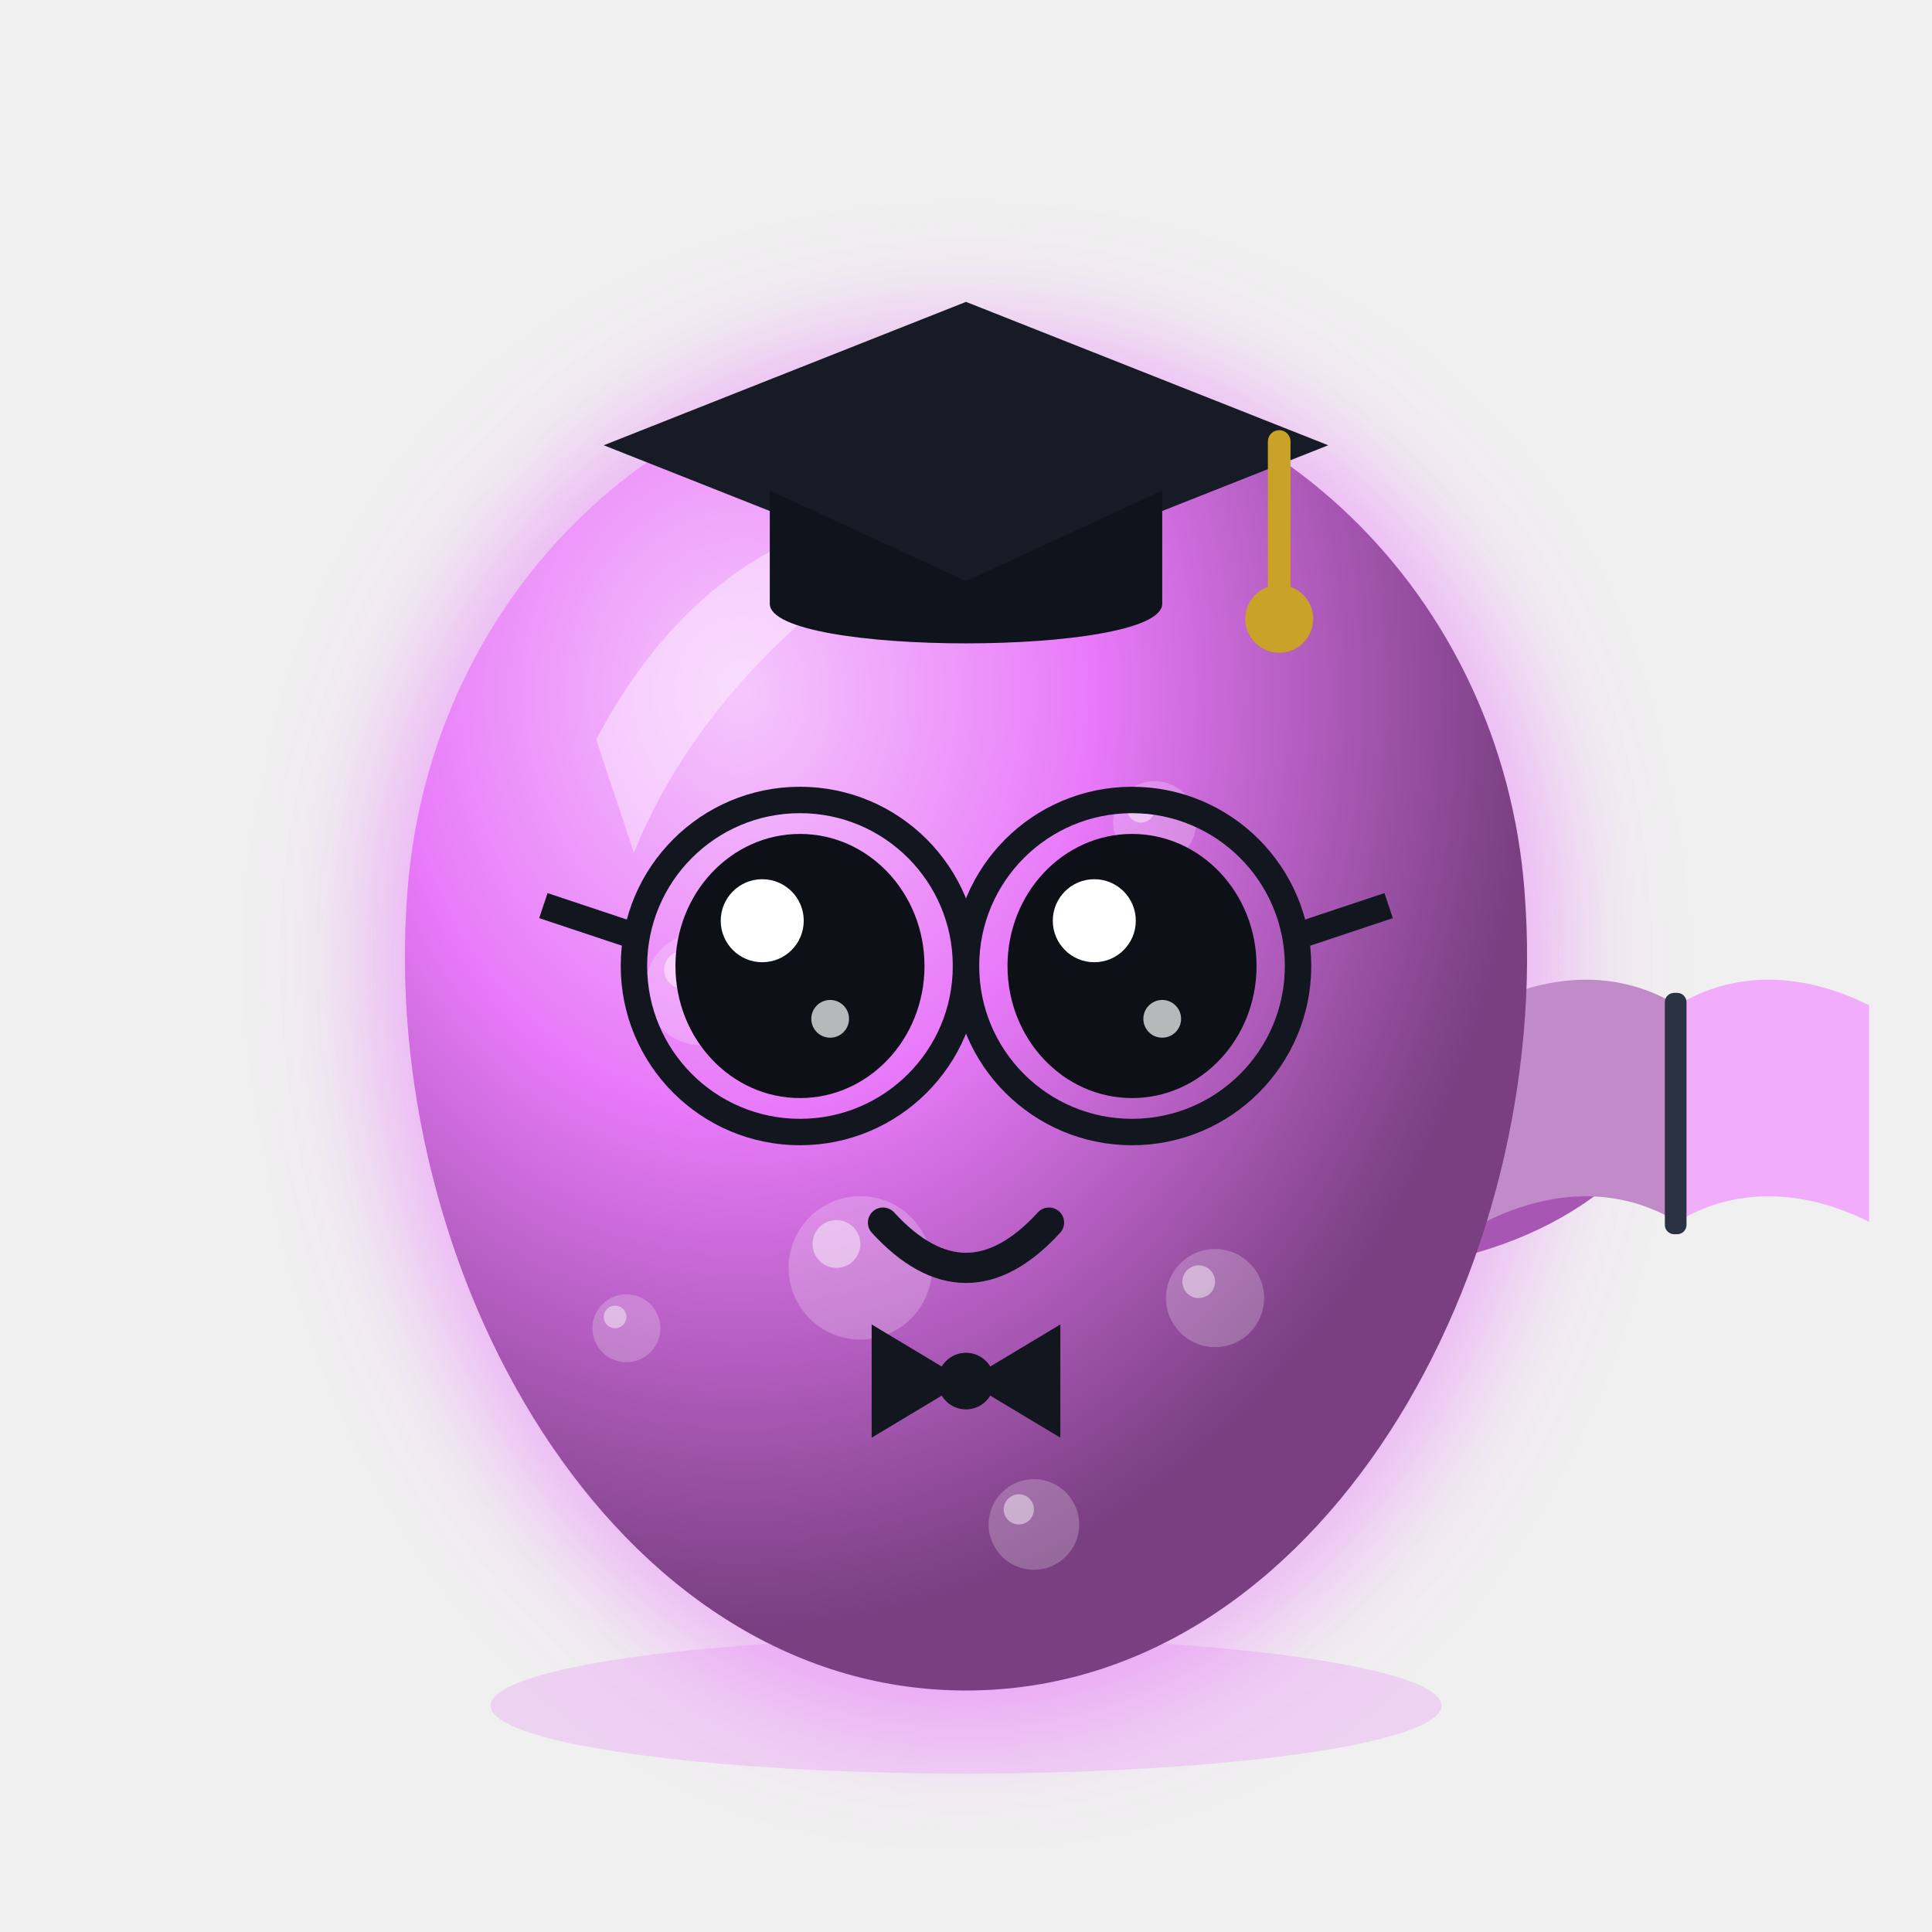
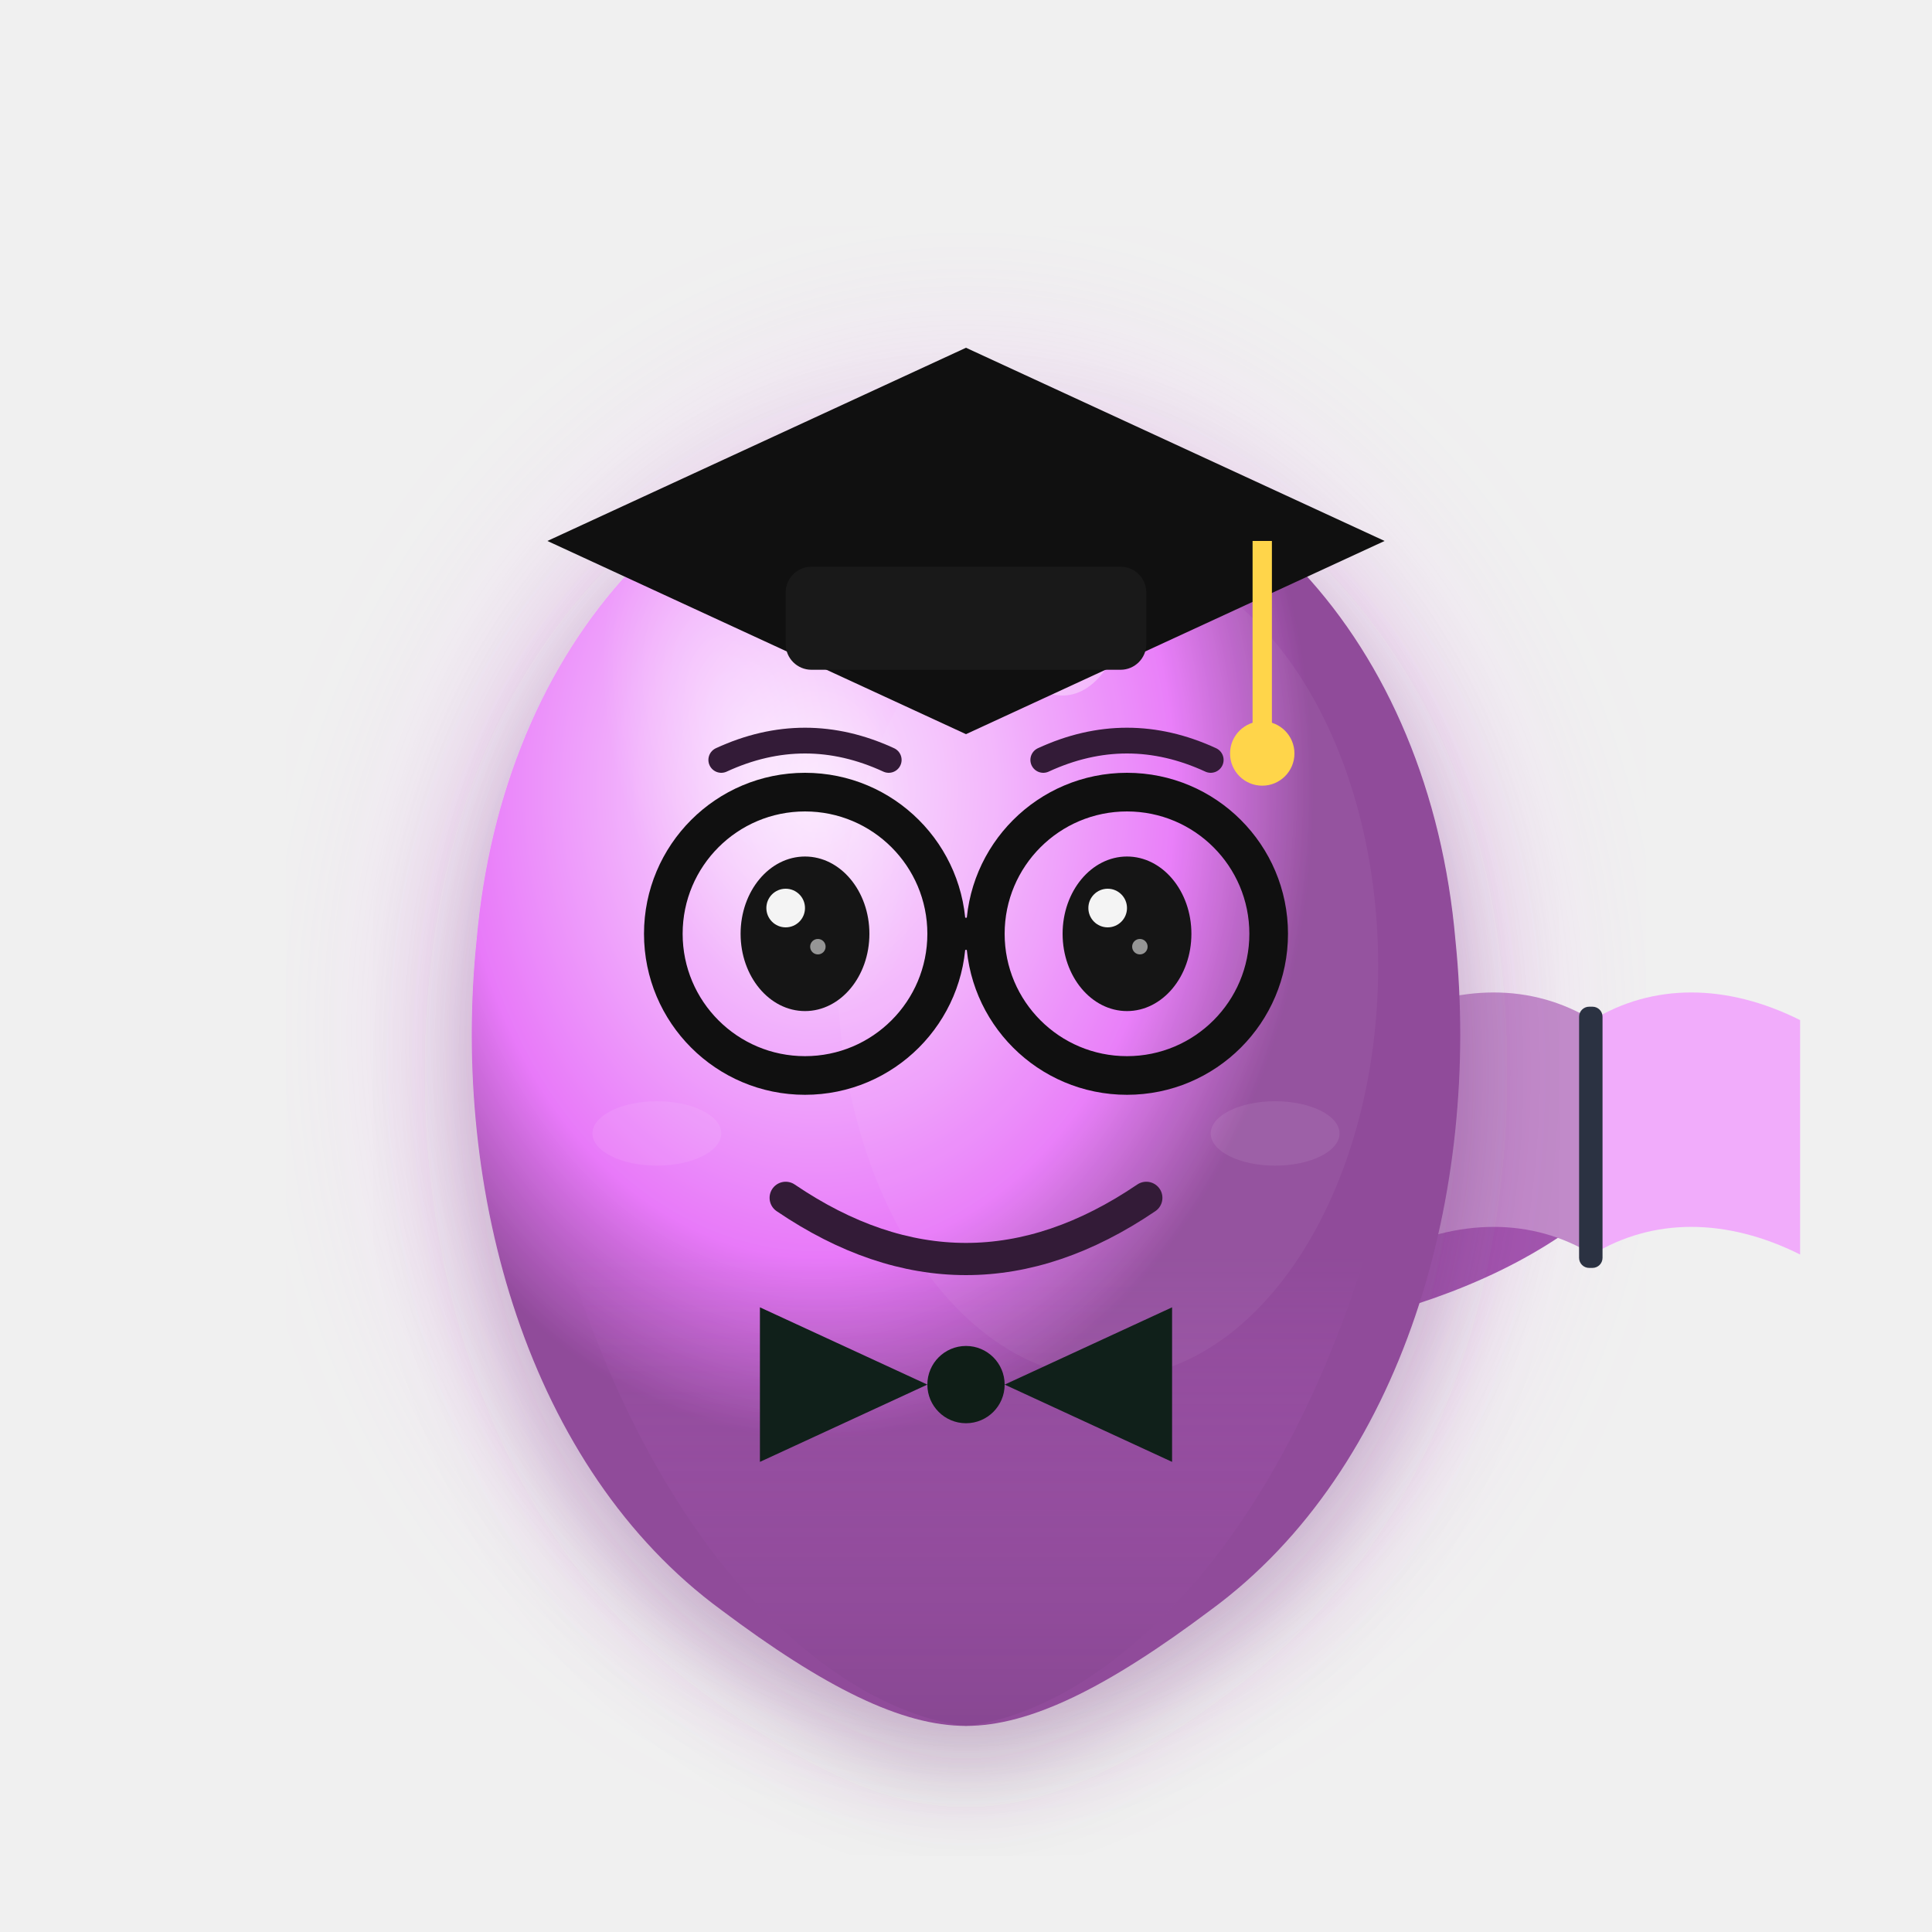
- <svg xmlns="http://www.w3.org/2000/svg" width="512" height="512" viewBox="0 0 512 512" role="img" aria-label="Летописецът">
+ <svg xmlns="http://www.w3.org/2000/svg" width="300" height="300" viewBox="0 0 300 300" role="img" aria-label="Летописецът">
  <defs>
-     <radialGradient id="body-letopisetsa" cx="30%" cy="25%" r="70%">
-       <stop offset="0%" stop-color="#f5c7fc" />
-       <stop offset="45%" stop-color="#e879f9" />
-       <stop offset="100%" stop-color="#793f81" />
+     <radialGradient id="body-letopisetsa" cx="35%" cy="28%">
+       <stop offset="0%" stop-color="#fae2fe" />
+       <stop offset="35%" stop-color="#f2b5fc" />
+       <stop offset="72%" stop-color="#e879f9" />
+       <stop offset="100%" stop-color="#904b9a" />
    </radialGradient>
-     <filter id="glow-letopisetsa" x="-50%" y="-50%" width="200%" height="200%">
-       <feGaussianBlur stdDeviation="18" result="blur" />
-       <feMerge>
-         <feMergeNode in="blur" />
-         <feMergeNode in="blur" />
-         <feMergeNode in="SourceGraphic" />
-       </feMerge>
+     <radialGradient id="inner-letopisetsa">
+       <stop offset="0%" stop-color="#ffffff" stop-opacity=".9" />
+       <stop offset="100%" stop-color="#ffffff" stop-opacity="0" />
+     </radialGradient>
+     <linearGradient id="bottom-letopisetsa" x1="0%" y1="0%" x2="0%" y2="100%">
+       <stop offset="0%" stop-color="#e879f9" stop-opacity="0" />
+       <stop offset="100%" stop-color="#743d7d" />
+     </linearGradient>
+     <filter id="soft-letopisetsa">
+       <feGaussianBlur stdDeviation="12" />
+     </filter>
+     <filter id="shadow-letopisetsa">
+       <feDropShadow dx="0" dy="6" stdDeviation="8" flood-color="#683670" flood-opacity=".35" />
    </filter>
  </defs>
-   <path d="M256 96 C336 96 398 158 404 236 C412 336 350 448 256 448 C162 448 100 336 108 236 C114 158 176 96 256 96Z" fill="#e879f9" filter="url(#glow-letopisetsa)" opacity=".55" />
-   <ellipse cx="256" cy="452" rx="126" ry="18" fill="#e879f9" opacity=".25" />
-   <path d="M382 322 q26 -6 42 -22" fill="none" stroke="#a757b3" stroke-width="24" stroke-linecap="round" />
-   <g transform="translate(392,250) scale(.82)">
-     <path d="M2 20 c22-11 44-11 62 0 v70 c-18-11-40-11-62 0Z" fill="#c18ac9" />
-     <path d="M64 20 c18-11 40-11 62 0 v70 c-22-11-44-11-62 0Z" fill="#f1acfb" />
-     <rect x="60" y="16" width="7" height="78" rx="3" fill="#2b3242" />
-   </g>
-   <path d="M256 96 C336 96 398 158 404 236 C412 336 350 448 256 448 C162 448 100 336 108 236 C114 158 176 96 256 96Z" fill="url(#body-letopisetsa)" />
-   <path d="M158 196 C182 150 220 132 250 138 C218 156 184 186 168 226Z" fill="#ffffff" opacity=".4" />
-   <circle cx="186" cy="262" r="15" fill="#ffffff" opacity=".22" />
-   <circle cx="181" cy="257" r="5" fill="#ffffff" opacity=".45" />
-   <circle cx="306" cy="218" r="11" fill="#ffffff" opacity=".22" />
-   <circle cx="302.333" cy="214.333" r="3.667" fill="#ffffff" opacity=".45" />
-   <circle cx="228" cy="336" r="19" fill="#ffffff" opacity=".22" />
-   <circle cx="221.667" cy="329.667" r="6.333" fill="#ffffff" opacity=".45" />
-   <circle cx="322" cy="344" r="13" fill="#ffffff" opacity=".22" />
-   <circle cx="317.667" cy="339.667" r="4.333" fill="#ffffff" opacity=".45" />
-   <circle cx="166" cy="352" r="9" fill="#ffffff" opacity=".22" />
-   <circle cx="163" cy="349" r="3" fill="#ffffff" opacity=".45" />
-   <circle cx="274" cy="404" r="12" fill="#ffffff" opacity=".22" />
-   <circle cx="270" cy="400" r="4" fill="#ffffff" opacity=".45" />
-   <ellipse cx="212" cy="256" rx="33" ry="35" fill="#0d1017" />
-   <ellipse cx="300" cy="256" rx="33" ry="35" fill="#0d1017" />
-   <circle cx="202" cy="244" r="11" fill="#ffffff" />
-   <circle cx="290" cy="244" r="11" fill="#ffffff" />
-   <circle cx="220" cy="270" r="5" fill="#ffffff" opacity=".7" />
-   <circle cx="308" cy="270" r="5" fill="#ffffff" opacity=".7" />
-   <g fill="none" stroke="#12161f" stroke-width="7">
-     <circle cx="212" cy="256" r="44" />
-     <circle cx="300" cy="256" r="44" />
-     <path d="M256 256 h0" />
-     <path d="M168 248 l-24 -8" />
-     <path d="M344 248 l24 -8" />
-   </g>
-   <path d="M234 324 q22 24 44 0" fill="none" stroke="#12161f" stroke-width="8" stroke-linecap="round" />
-   <path d="M256 366 l-25 -15 v30Z M256 366 l25 -15 v30Z" fill="#12161f" />
-   <circle cx="256" cy="366" r="7.5" fill="#12161f" />
-   <g transform="translate(256,118)">
-     <path d="M-96 0 L0 -38 L96 0 L0 38Z" fill="#161b26" />
-     <path d="M-52 12 v30 c0 14 104 14 104 0 V12 L0 36Z" fill="#0f131c" />
-     <rect x="80" y="-4" width="6" height="46" rx="3" fill="#c9a227" />
-     <circle cx="83" cy="46" r="9" fill="#c9a227" />
+   <style>
+     .float{animation:mascotFloat 5s ease-in-out infinite;transform-origin:150px 170px}
+     .halo{animation:haloPulse 3s ease-in-out infinite;transform-origin:150px 160px}
+     .eye{animation:blink 5s infinite;transform-origin:center}
+     @keyframes mascotFloat{
+       0%,100%{transform:translateY(0) rotate(-1deg)}
+       25%{transform:translateY(-4px) rotate(.6deg)}
+       50%{transform:translateY(-8px) rotate(1deg)}
+       75%{transform:translateY(-4px) rotate(-.6deg)}}
+     @keyframes haloPulse{0%,100%{opacity:.35;transform:scale(.92)}50%{opacity:.8;transform:scale(1.06)}}
+     @keyframes blink{0%,47%{transform:scaleY(1)}49%,51%{transform:scaleY(.08)}53%,100%{transform:scaleY(1)}}
+     @media (prefers-reduced-motion:reduce){.float,.halo,.eye{animation:none}}
+   </style>
+   <ellipse class="halo" cx="150" cy="160" rx="88" ry="104" fill="#e879f9" opacity=".18" filter="url(#soft-letopisetsa)" />
+   <g class="float">
+     <path d="M212 196 q22 -6 34 -18" fill="none" stroke="#a255ae" stroke-width="17" stroke-linecap="round" />
+     <g transform="translate(214,148) scale(.52)">
+       <path d="M2 20 c22-11 44-11 62 0 v70 c-18-11-40-11-62 0Z" fill="#c18ac9" />
+       <path d="M64 20 c18-11 40-11 62 0 v70 c-22-11-44-11-62 0Z" fill="#f1acfb" />
+       <rect x="60" y="16" width="7" height="78" rx="3" fill="#2b3242" />
+     </g>
+     <path filter="url(#shadow-letopisetsa)" fill="url(#body-letopisetsa)" d="M150 66 C108 66 78 100 74 146 C70 185 82 228 112 250 C128 262 140 268 150 268 C160 268 172 262 188 250 C218 228 230 185 226 146 C222 100 192 66 150 66Z" />
+     <path opacity=".28" fill="url(#bottom-letopisetsa)" d="M88 195 C104 246 132 266 150 268 C168 266 196 246 212 195Z" />
+     <ellipse cx="118" cy="118" rx="22" ry="42" fill="url(#inner-letopisetsa)" opacity=".45" transform="rotate(-18 118 118)" />
+     <ellipse cx="165" cy="92" rx="10" ry="16" fill="#ffffff" opacity=".35" />
+     <ellipse cx="172" cy="150" rx="42" ry="64" fill="#ffffff" opacity=".05" />
+     <ellipse cx="102" cy="176" rx="10" ry="5" fill="#ffffff" opacity=".08" />
+     <ellipse cx="198" cy="176" rx="10" ry="5" fill="#ffffff" opacity=".08" />
+     <g class="eye">
+       <ellipse cx="125" cy="145" rx="10" ry="12" fill="#151515" />
+       <circle cx="122" cy="141" r="3" fill="#ffffff" opacity=".95" />
+       <circle cx="127" cy="147" r="1.2" fill="#ffffff" opacity=".55" />
+     </g>
+     <g class="eye">
+       <ellipse cx="175" cy="145" rx="10" ry="12" fill="#151515" />
+       <circle cx="172" cy="141" r="3" fill="#ffffff" opacity=".95" />
+       <circle cx="177" cy="147" r="1.2" fill="#ffffff" opacity=".55" />
+     </g>
+     <g class="glasses" fill="none" stroke="#101010" stroke-width="6">
+       <circle cx="125" cy="145" r="22" />
+       <circle cx="175" cy="145" r="22" />
+       <path d="M147 145 h6" stroke-width="5" />
+     </g>
+     <path d="M112 118 Q125 112 138 118" stroke="#331b37" stroke-width="4" stroke-linecap="round" fill="none" />
+     <path d="M162 118 Q175 112 188 118" stroke="#331b37" stroke-width="4" stroke-linecap="round" fill="none" />
+     <path d="M122 186 Q150 205 178 186" stroke="#331b37" stroke-width="5" stroke-linecap="round" fill="none" />
+     <polygon points="144,215 118,203 118,227" fill="#10201a" />
+     <polygon points="156,215 182,203 182,227" fill="#10201a" />
+     <circle cx="150" cy="215" r="6" fill="#0F1E17" />
+     <g class="hat">
+       <polygon points="85,84 150,54 215,84 150,114" fill="#101010" />
+       <rect x="122" y="88" width="56" height="16" rx="4" fill="#191919" />
+       <line x1="196" y1="84" x2="196" y2="114" stroke="#FFD54A" stroke-width="3" />
+       <circle cx="196" cy="117" r="5" fill="#FFD54A" />
+     </g>
  </g>
</svg>
